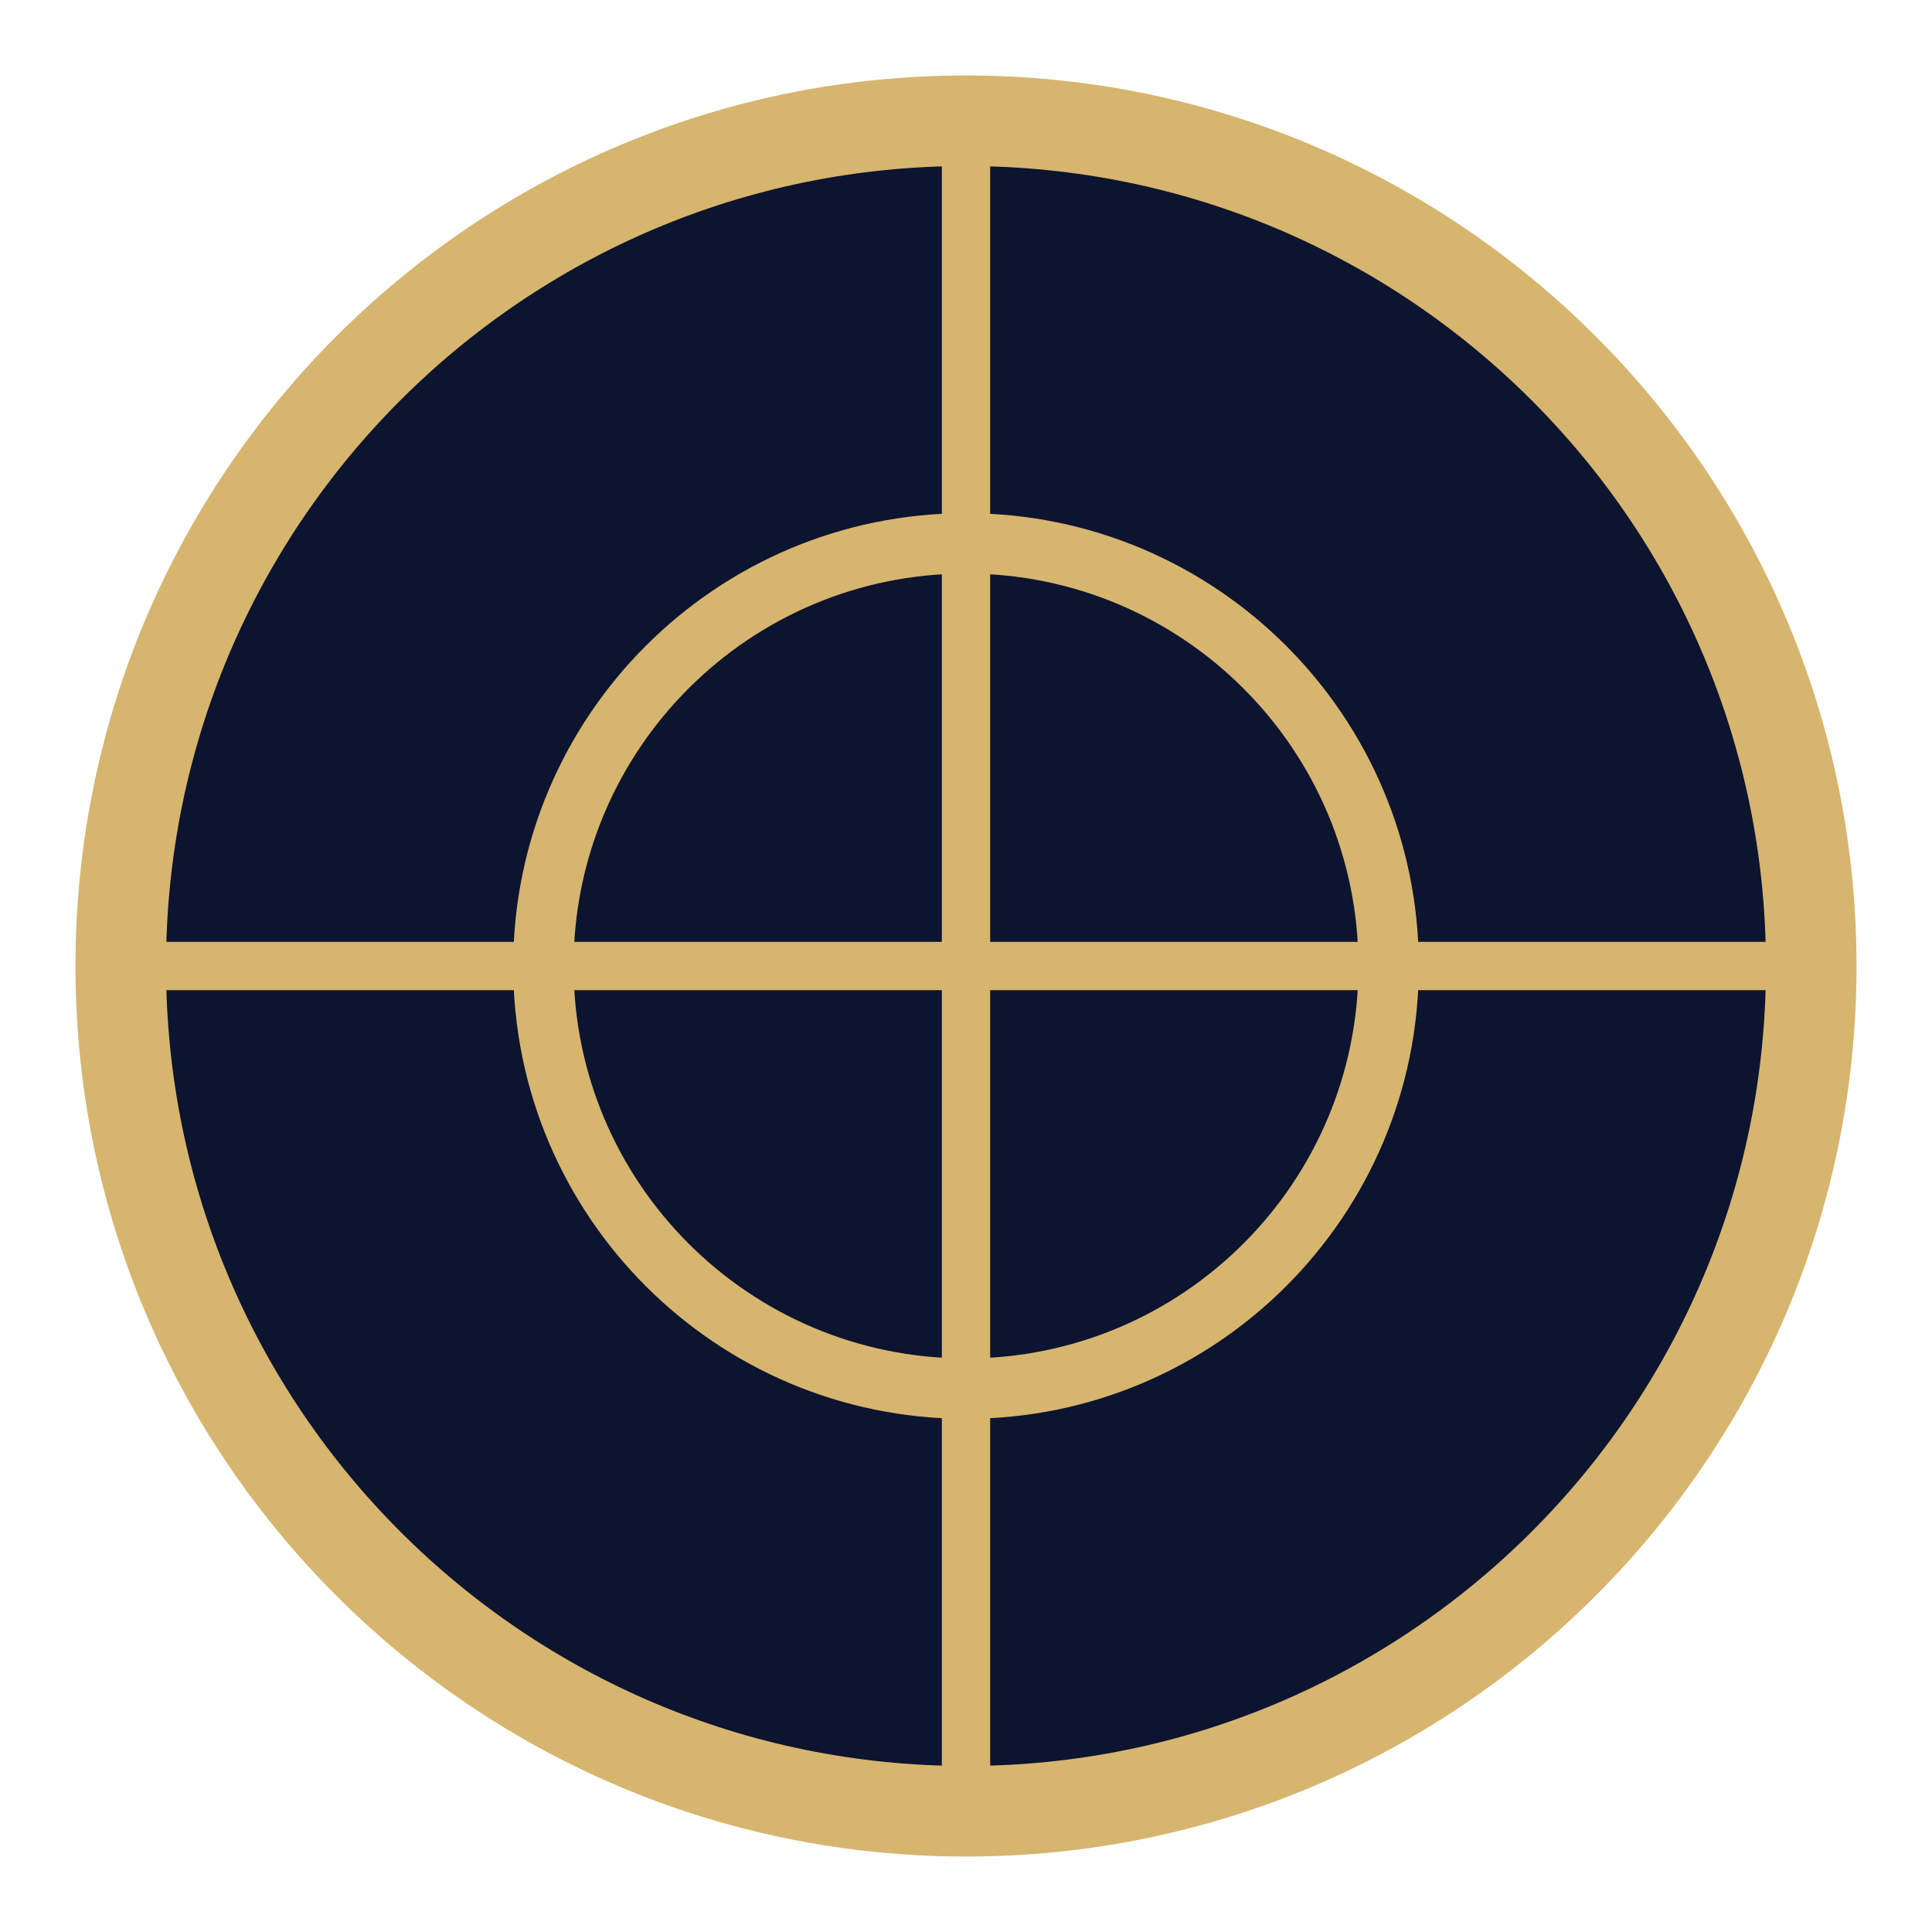
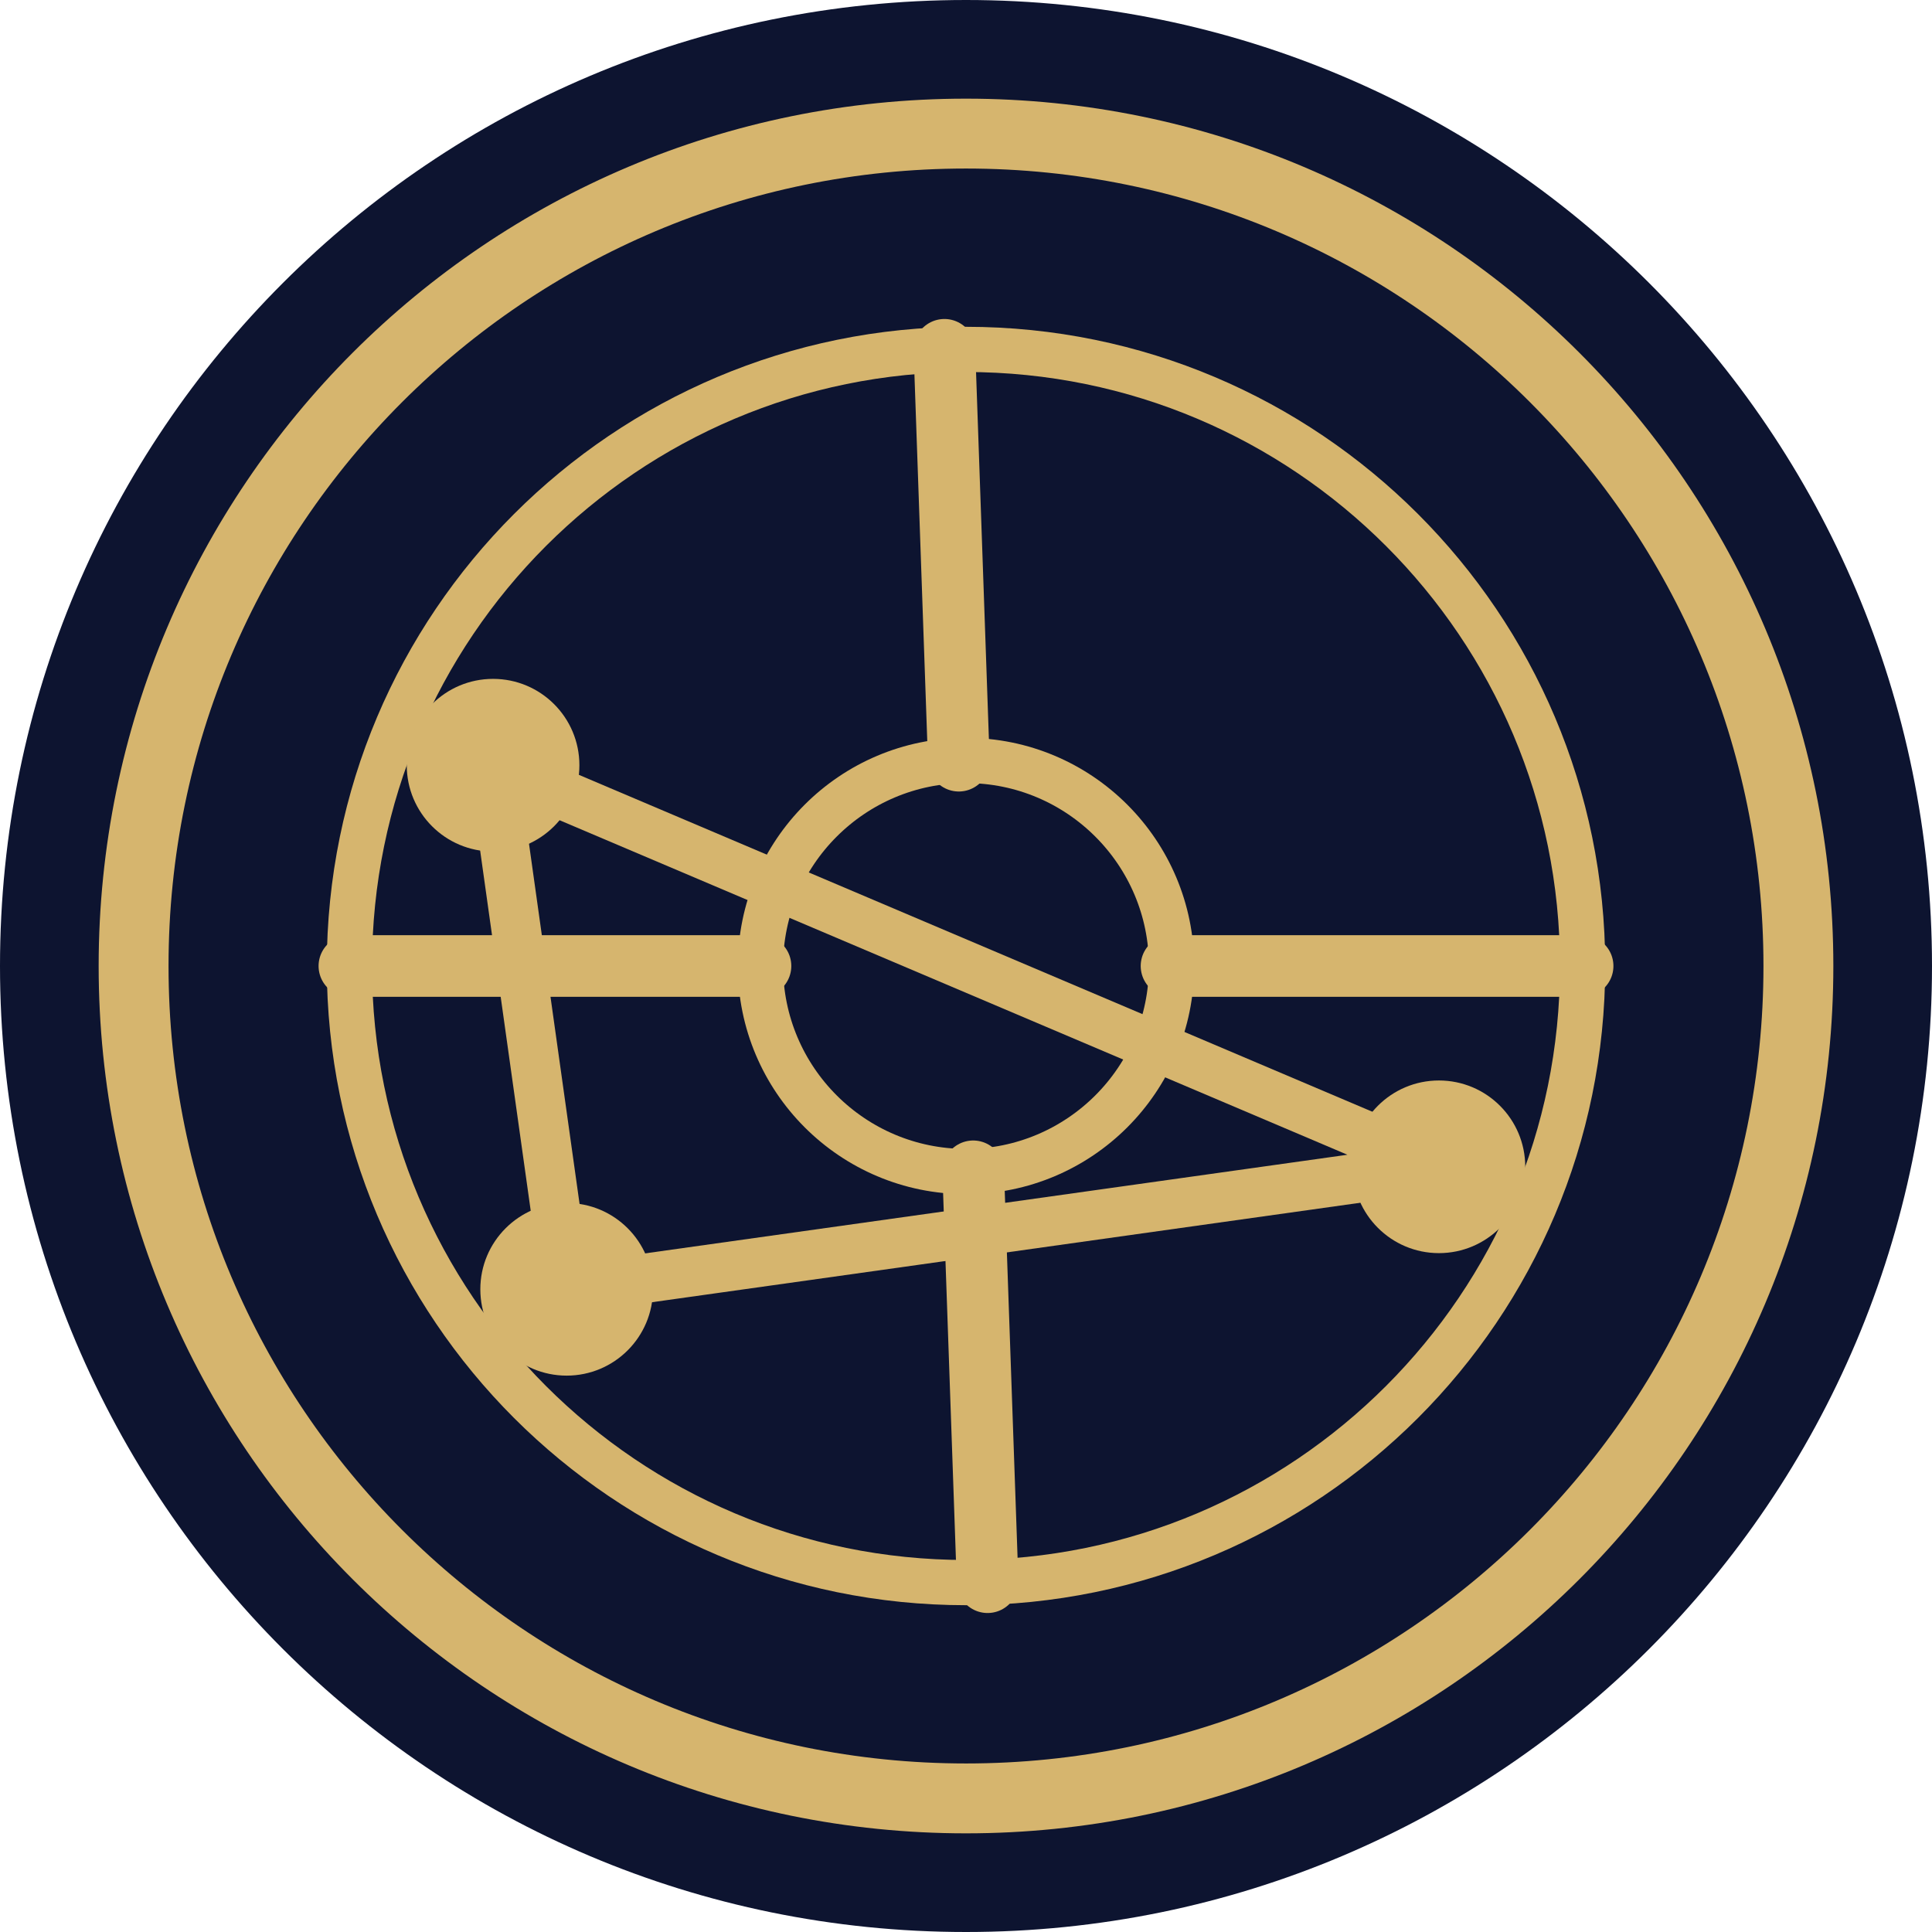
- <svg xmlns="http://www.w3.org/2000/svg" viewBox="0 0 32 32">
-   <circle cx="16" cy="16" r="14" fill="#0D1430" stroke="#D6B56E" stroke-width="1.5" />
-   <circle cx="16" cy="16" r="7" fill="none" stroke="#D6B56E" />
-   <path d="M16 2v28M2 16h28" stroke="#D6B56E" stroke-width=".8" />
+ <svg xmlns="http://www.w3.org/2000/svg" viewBox="-470 -470 940 940">
+   <circle r="470" fill="#0D1430" />
+   <g fill="none" stroke="#D6B56E" stroke-linecap="round">
+     <circle r="405" stroke-width="34" />
+     <circle r="300" stroke-width="22" />
+     <line x1="300" y1="0" x2="100" y2="0" stroke-width="30" />
+     <line x1="-300" y1="0" x2="-100" y2="0" stroke-width="30" />
+     <line x1="10.5" y1="299.8" x2="3.5" y2="99.9" stroke-width="30" />
+     <line x1="-10.5" y1="-299.8" x2="-3.5" y2="-99.9" stroke-width="30" />
+     <circle r="100" stroke-width="22" />
+     <path d="M-230.1,-97.7 L-194.3,157.3 L230.1,97.7 Z" stroke-width="24" stroke-linejoin="round" />
+   </g>
+   <g fill="#D6B56E">
+     <circle cx="-230.1" cy="-97.7" r="42" />
+     <circle cx="-194.3" cy="157.3" r="42" />
+     <circle cx="230.1" cy="97.7" r="42" />
+   </g>
</svg>
